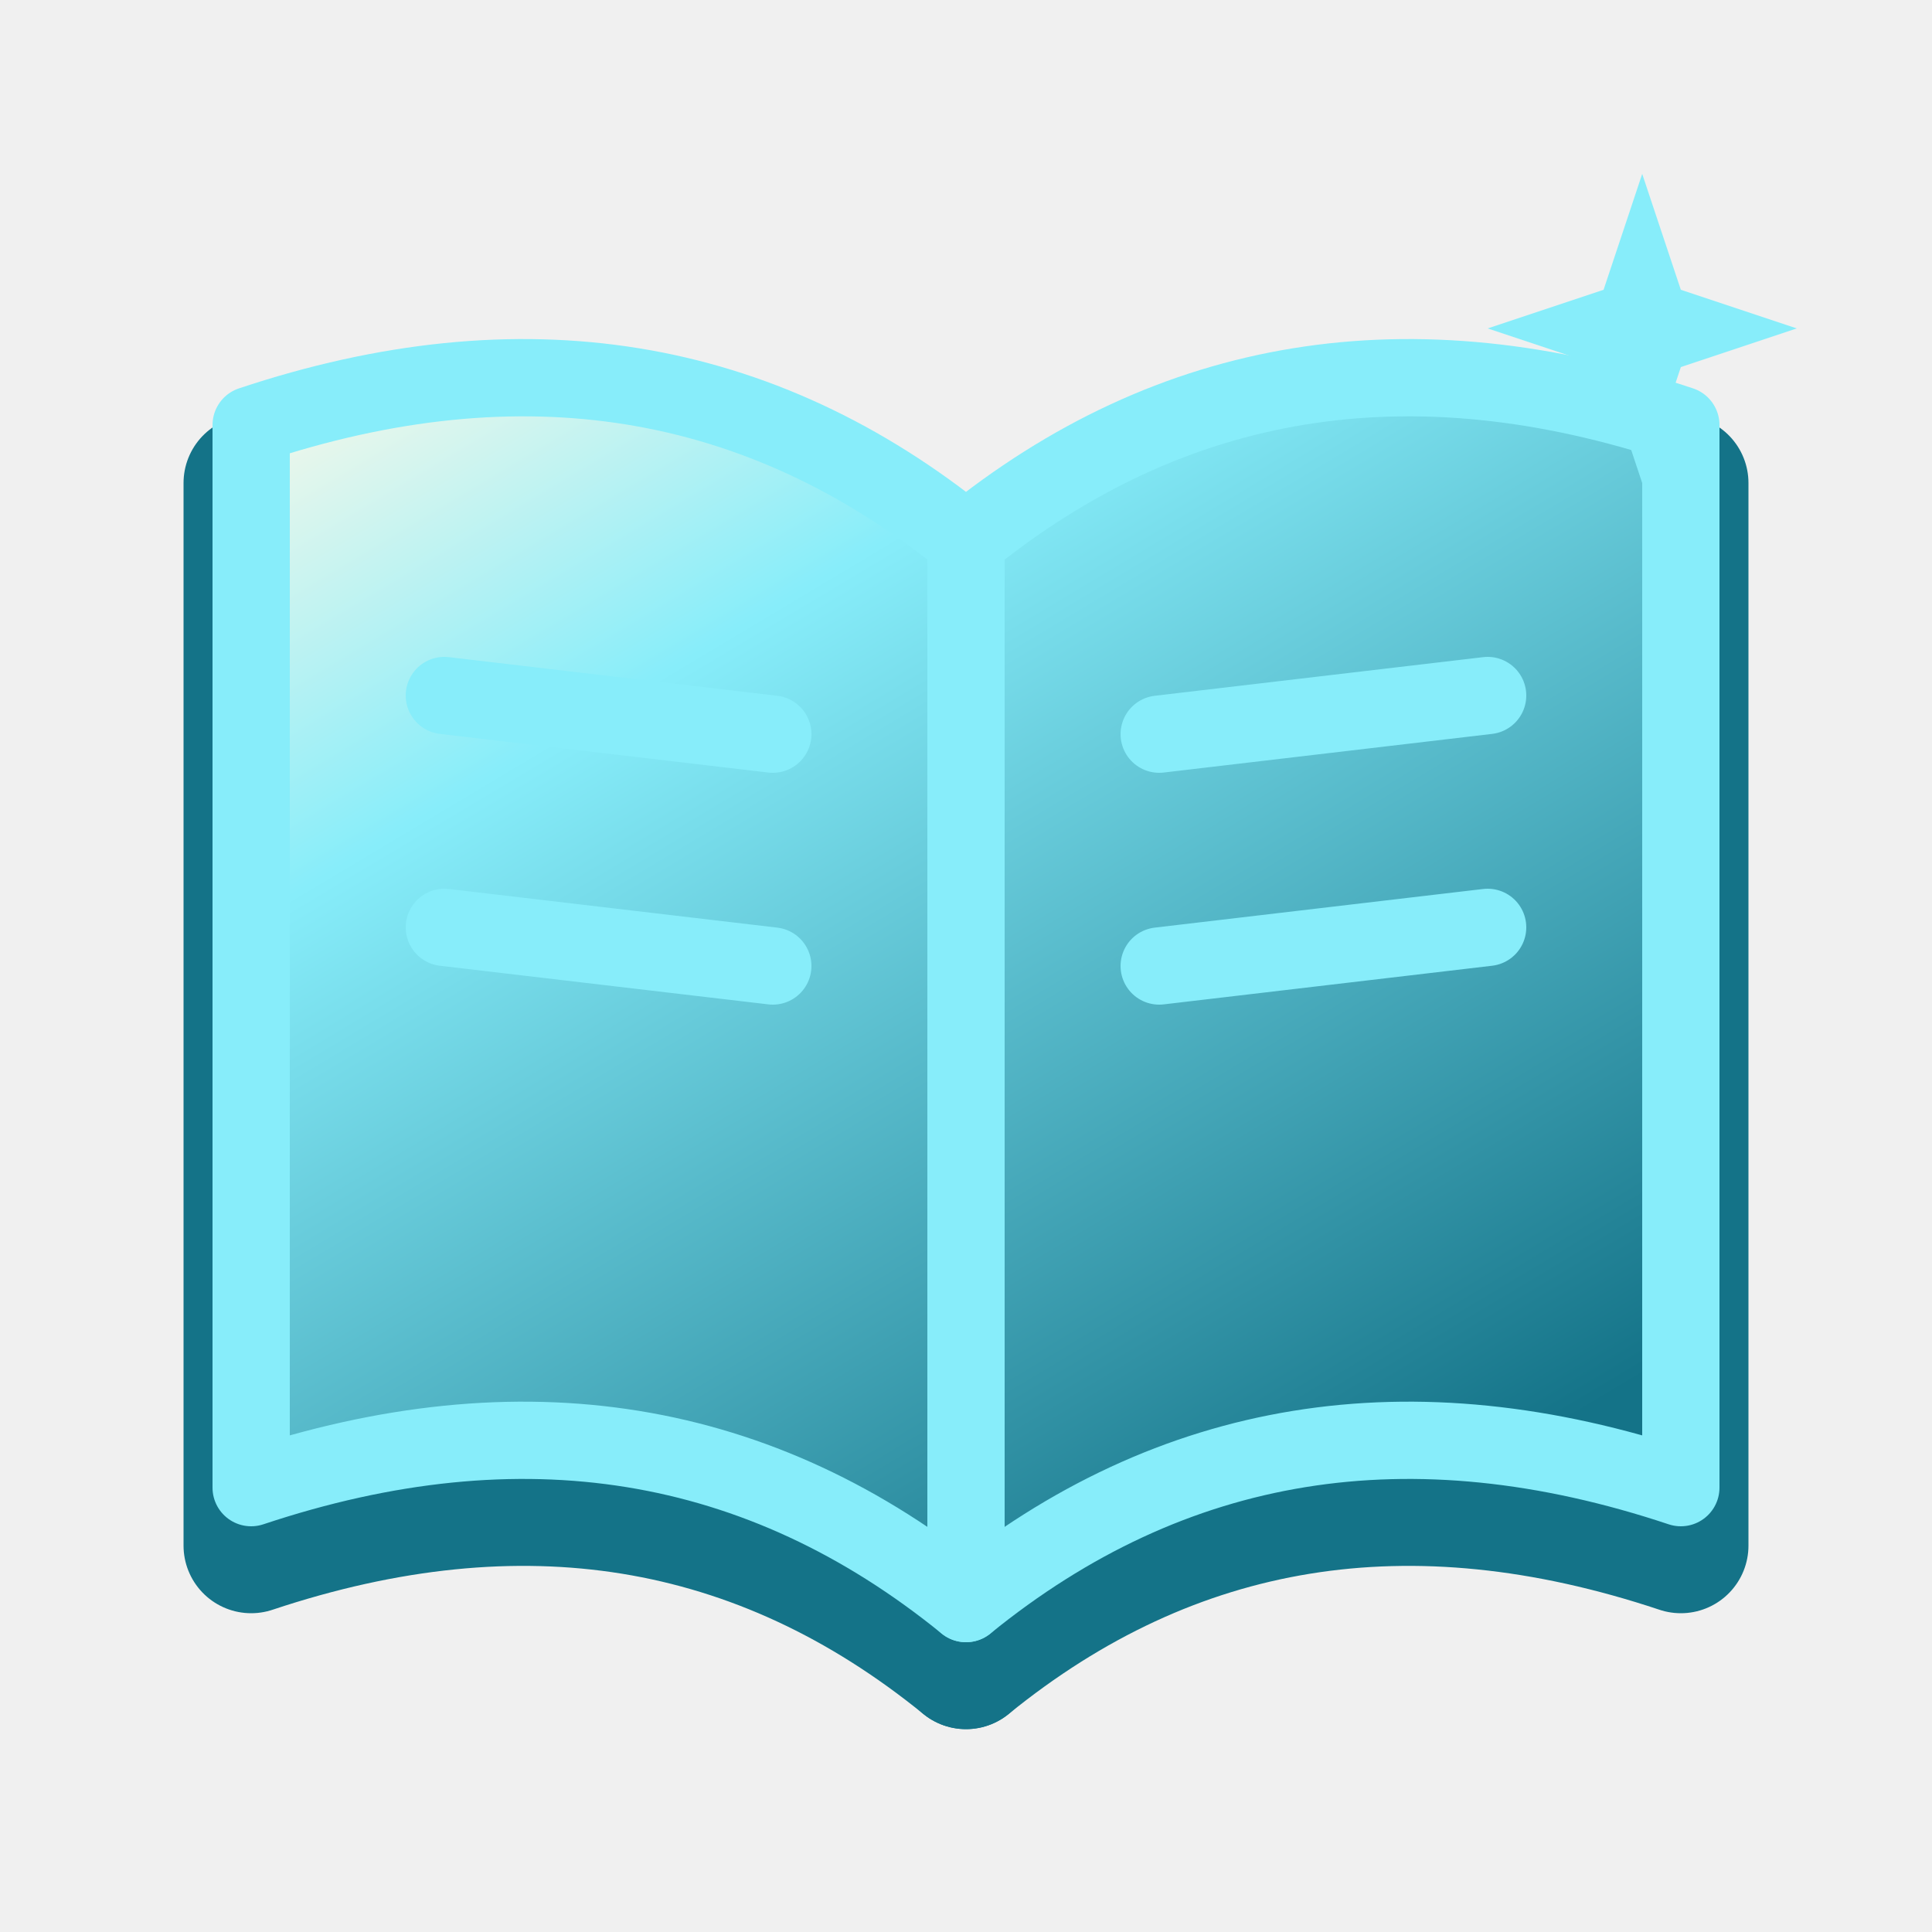
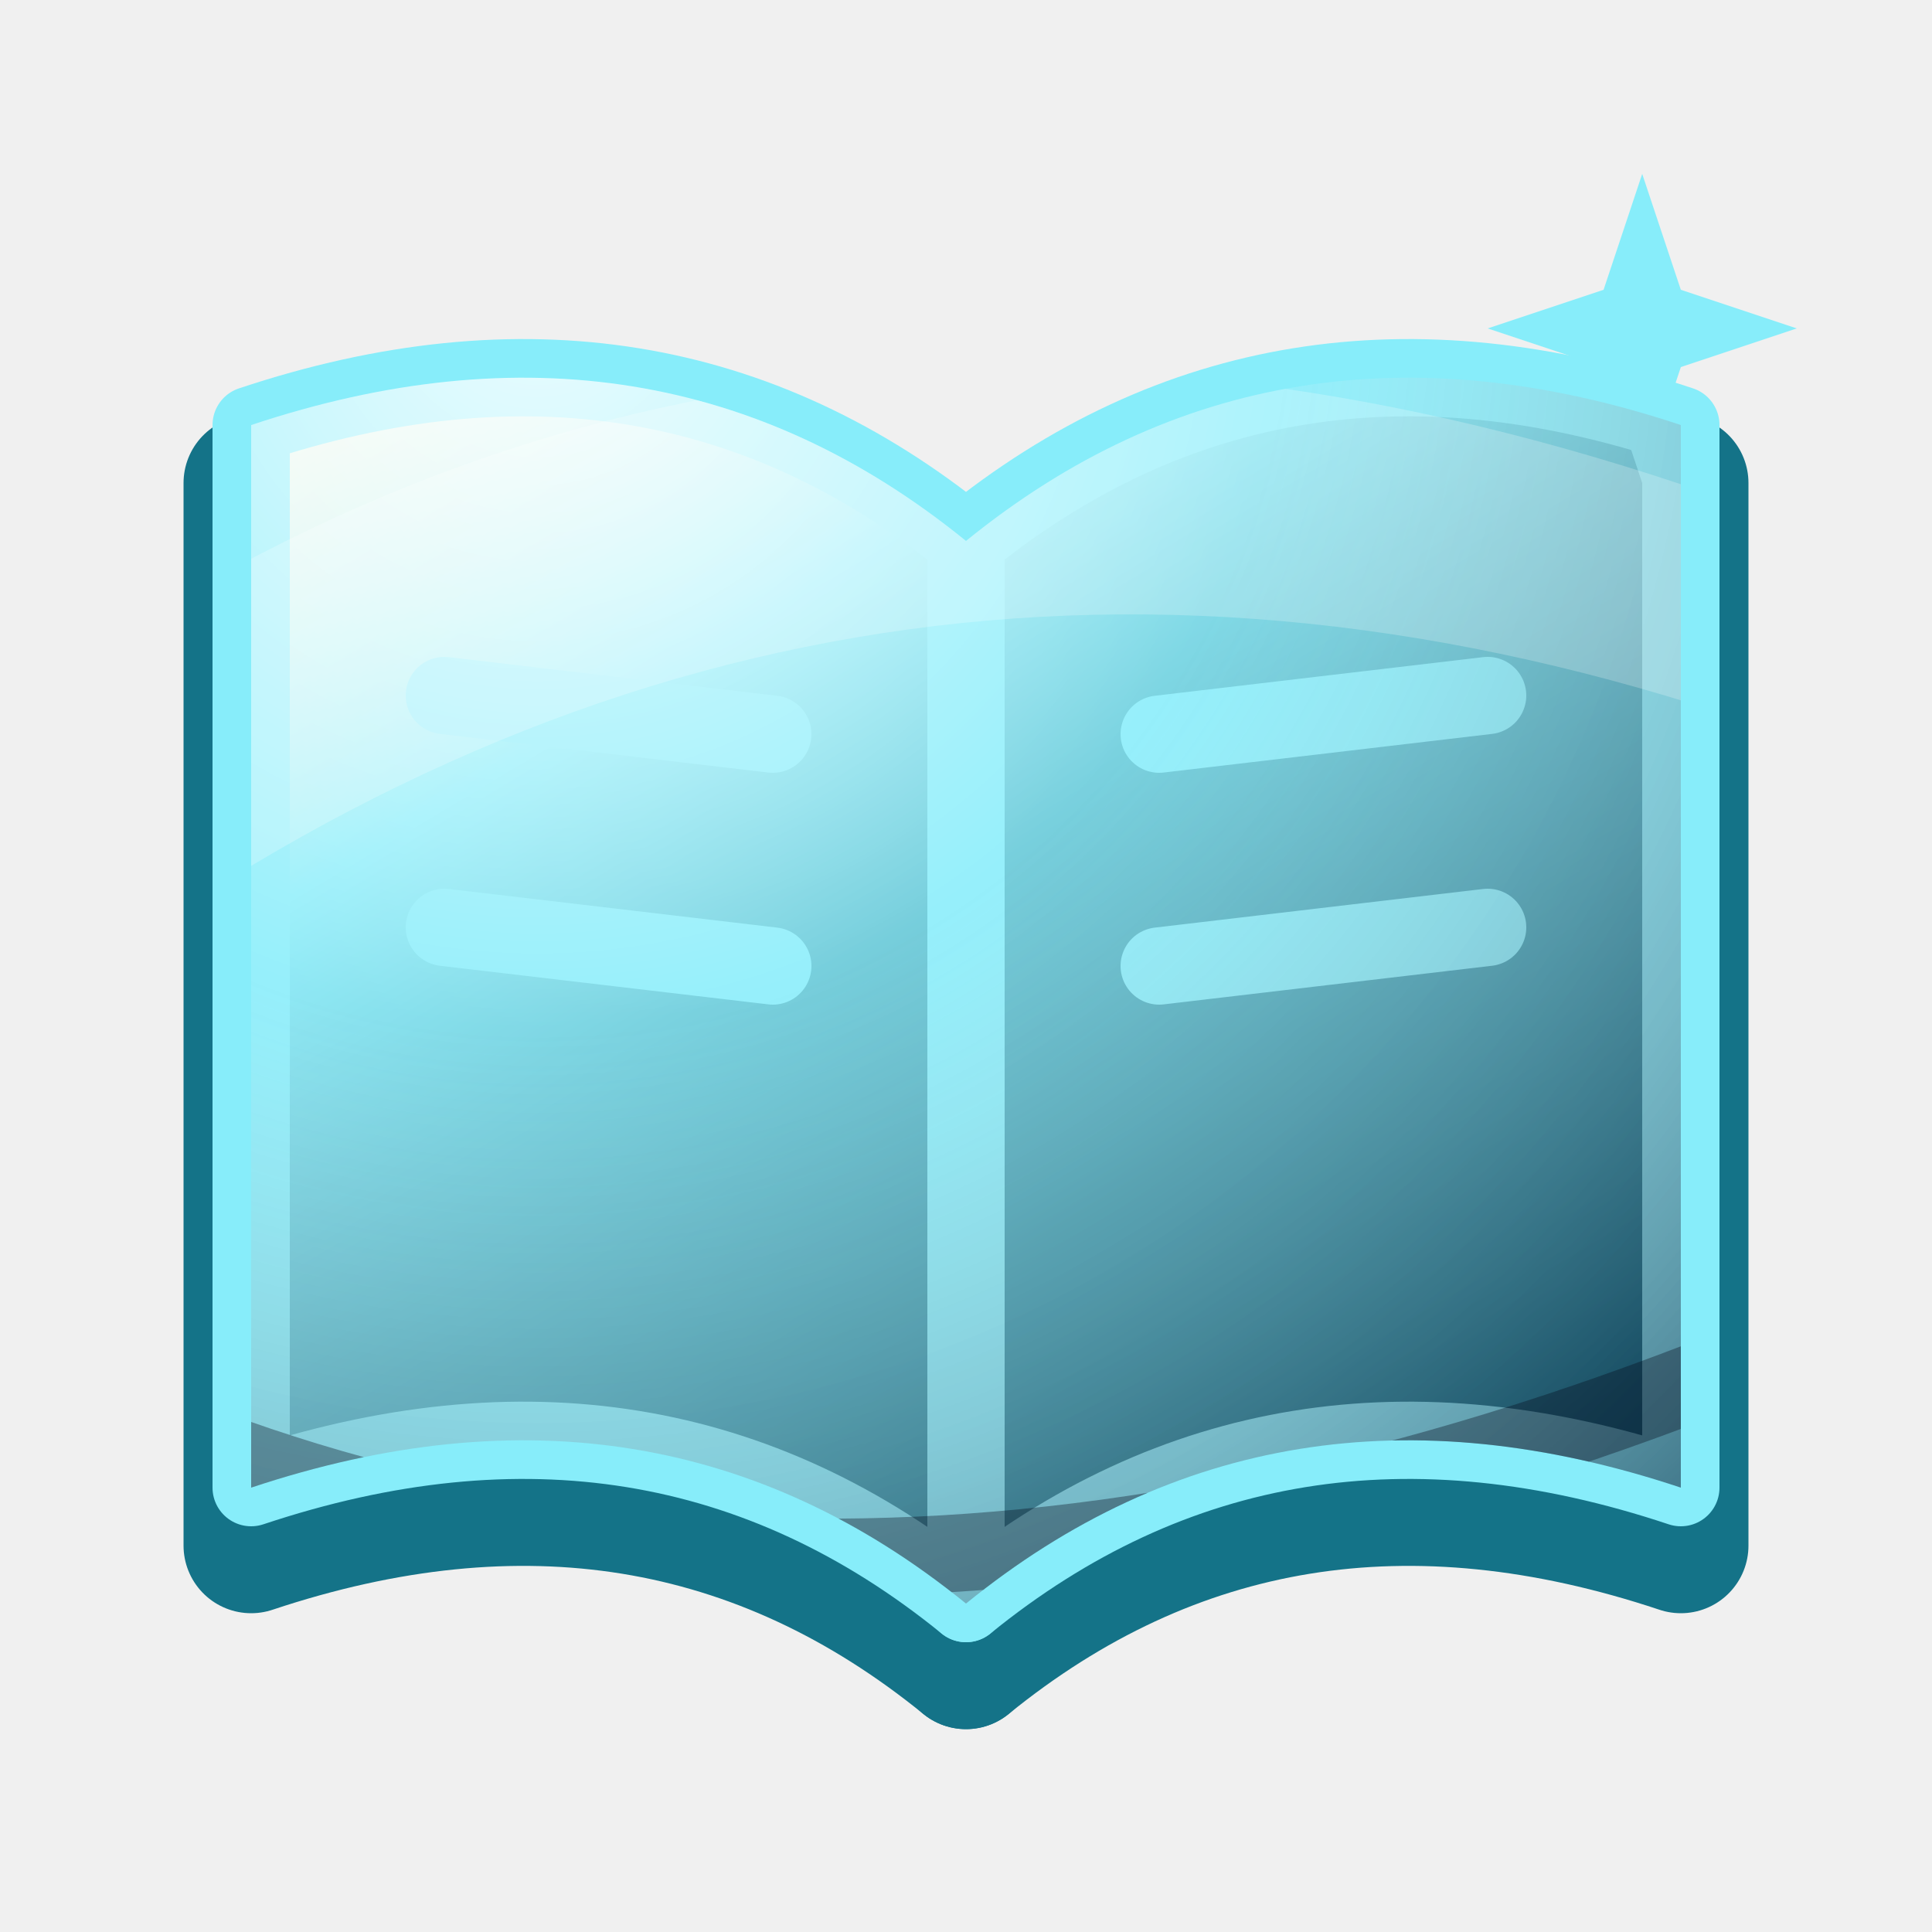
<svg xmlns="http://www.w3.org/2000/svg" viewBox="0 0 100 100">
  <defs>
    <linearGradient id="g" x2=".7" y2="1">
      <stop stop-color="#fff9e8" />
      <stop offset=".3" stop-color="#87edfa" />
      <stop offset="1" stop-color="#147388" />
    </linearGradient>
+     <radialGradient id="shine" cx=".28" cy=".15" r=".85">
+       <stop stop-color="white" stop-opacity=".85" />
+       <stop offset=".45" stop-color="white" stop-opacity=".12" />
+       <stop offset="1" stop-color="#030b24" stop-opacity=".5" />
+     </radialGradient>
+     <clipPath id="silhouette">
+       <path d="M13 22Q34 15 50 28Q66 15 87 22V77Q66 70 50 83Q34 70 13 77Z" />
+       <path d="M50 28V83M23 36 40 38M23 48 40 50M60 38 77 36M60 50 77 48" fill="none" />
+     </clipPath>
  </defs>
  <g transform="translate(0 3)" fill="#147388" stroke="#147388" stroke-width="7" stroke-linejoin="round" stroke-linecap="round">
    <path d="M13 22Q34 15 50 28Q66 15 87 22V77Q66 70 50 83Q34 70 13 77Z" />
    <path d="M50 28V83M23 36 40 38M23 48 40 50M60 38 77 36M60 50 77 48" fill="none" />
  </g>
  <g fill="url(#g)" stroke="#87edfa" stroke-width="4" stroke-linejoin="round" stroke-linecap="round">
    <path d="M13 22Q34 15 50 28Q66 15 87 22V77Q66 70 50 83Q34 70 13 77Z" />
    <path d="M50 28V83M23 36 40 38M23 48 40 50M60 38 77 36M60 50 77 48" fill="none" />
  </g>
  <path d="m85 9 2 6 6 2-6 2-2 6-2-6-6-2 6-2Z" fill="#87edfa" />
+   <g clip-path="url(#silhouette)">
+     <rect width="100" height="100" fill="url(#shine)" />
+     <path d="M6 33Q45 8 95 28L95 39Q48 21 8 48Z" fill="white" opacity=".22" />
+     <path d="M6 73Q45 90 94 69" fill="none" stroke="#03091c" stroke-opacity=".35" stroke-width="4" />
+   </g>
</svg>
